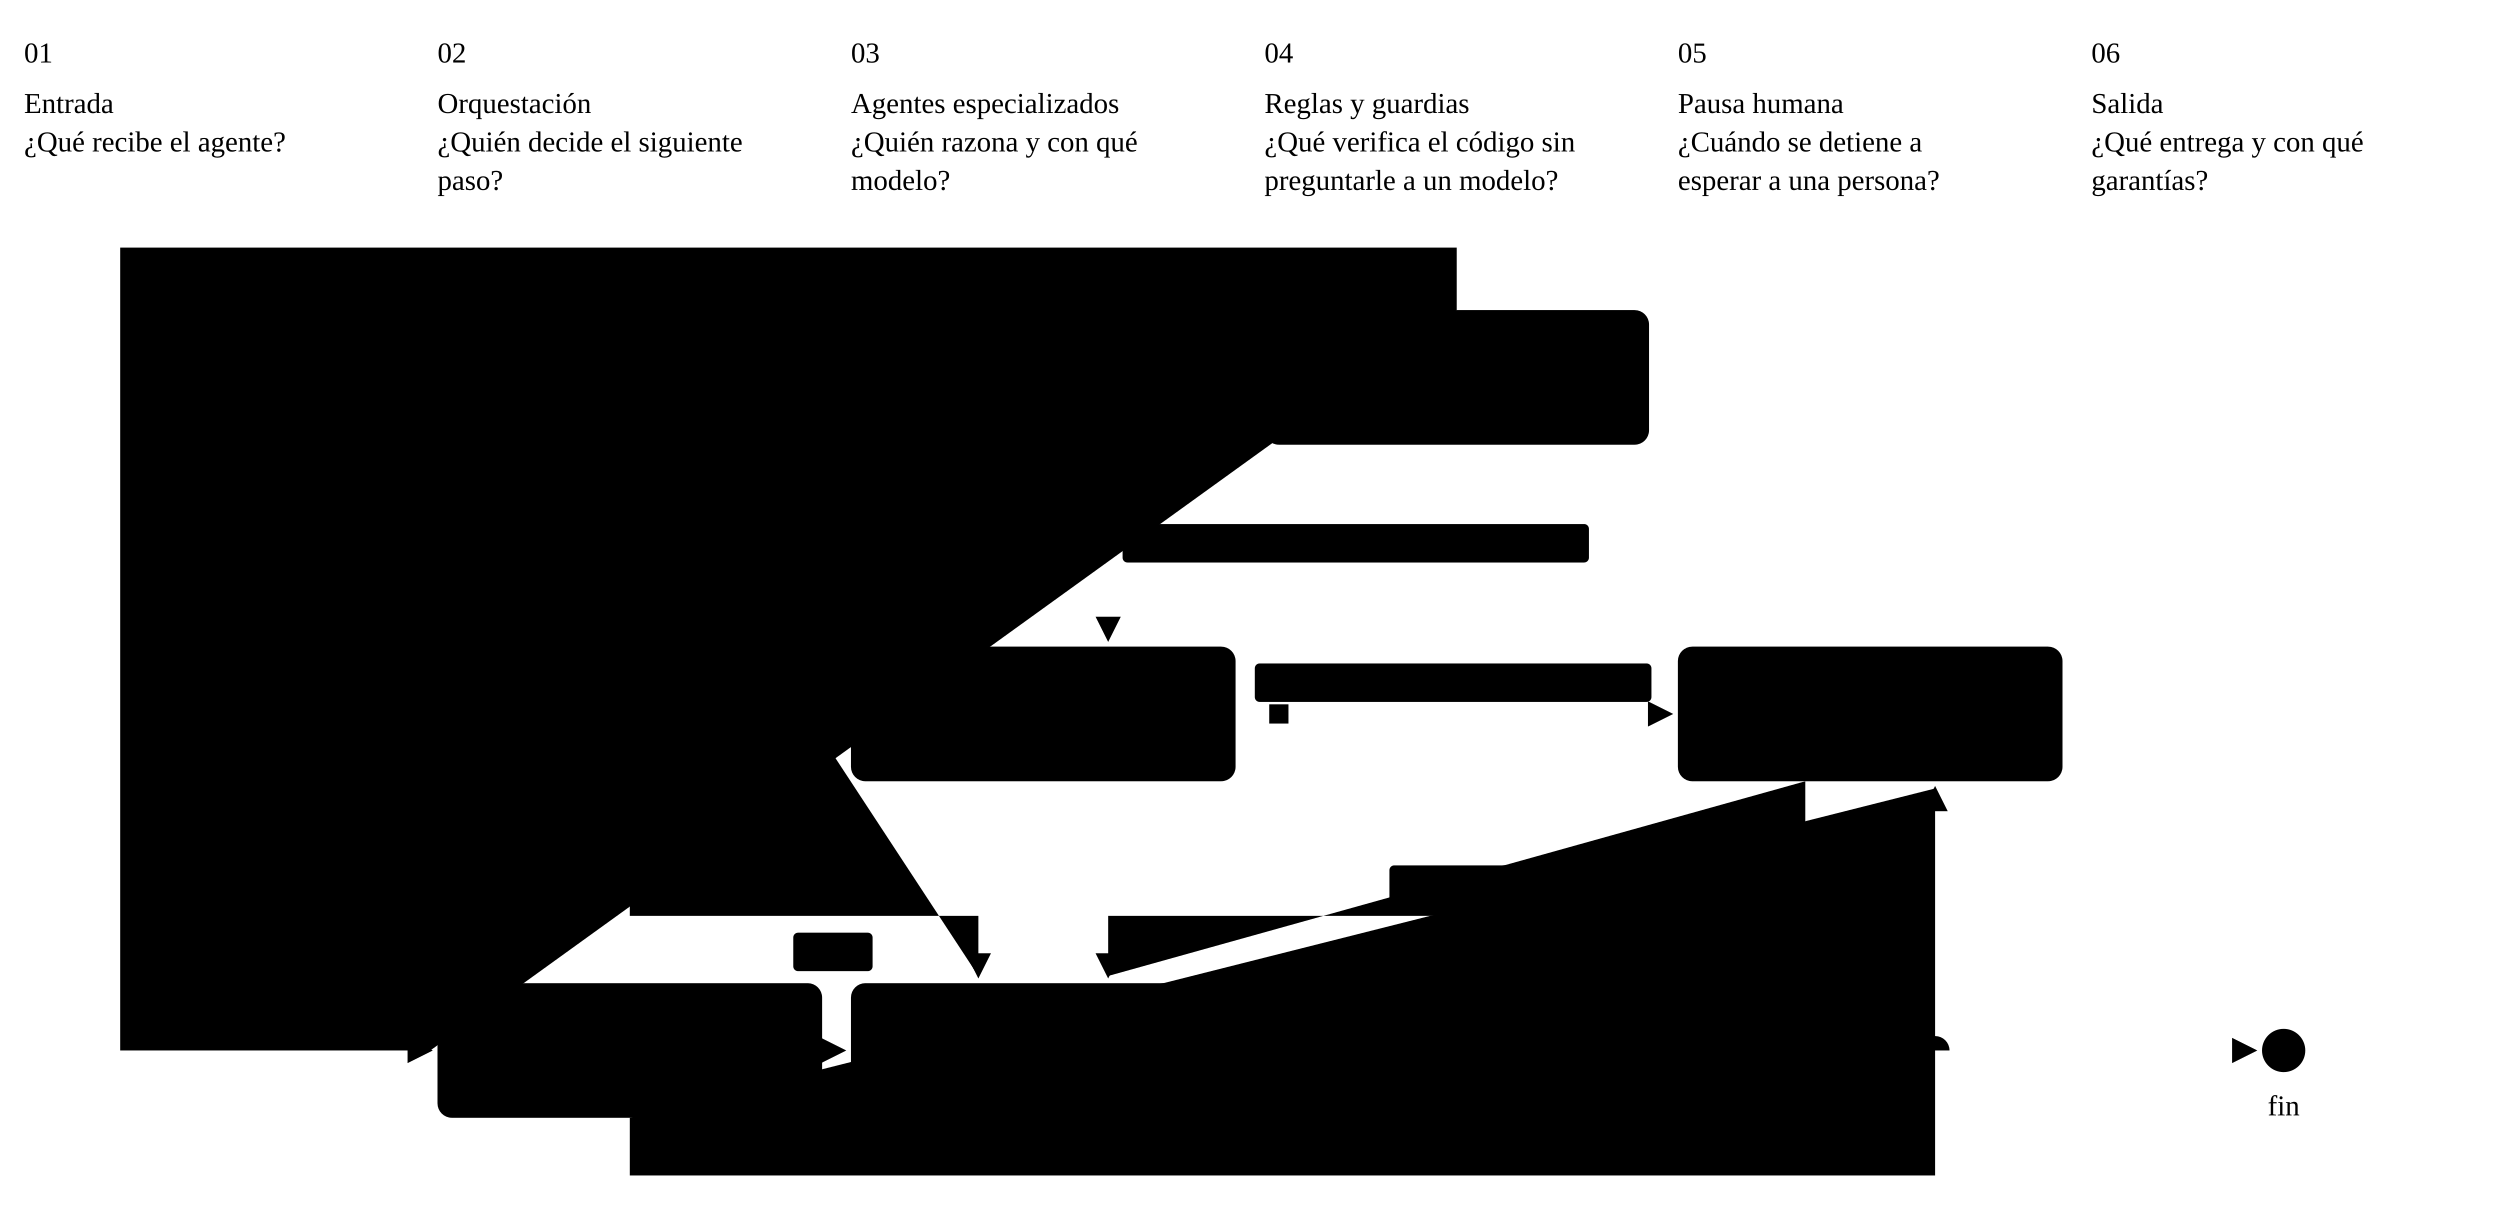
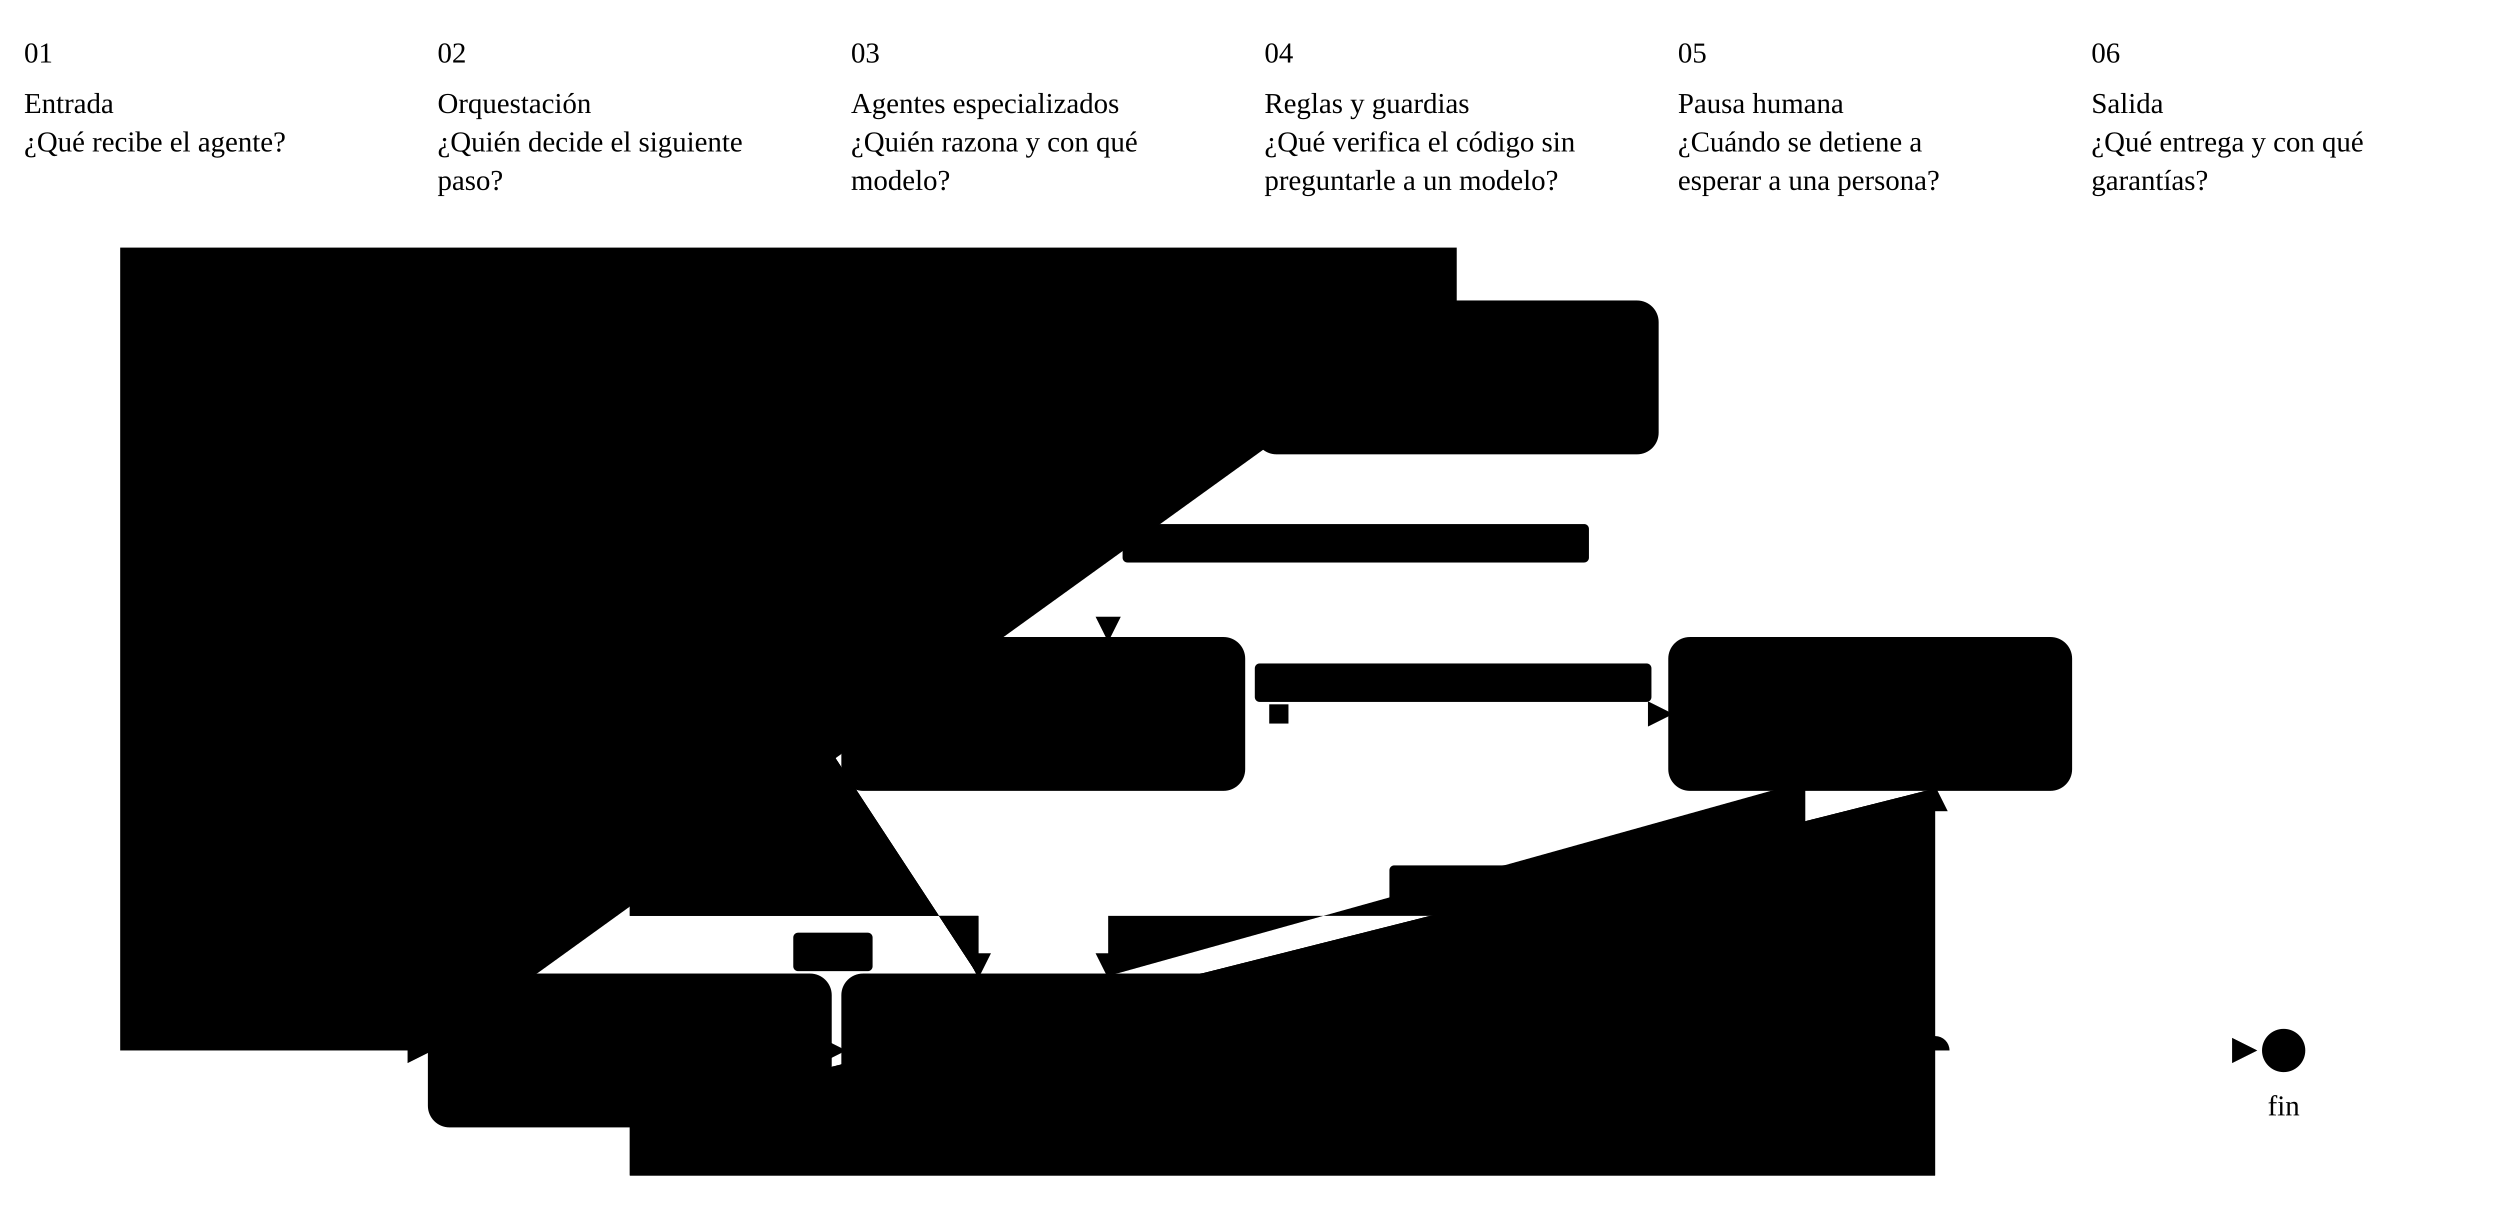
<svg xmlns="http://www.w3.org/2000/svg" viewBox="0 0 1040 503" width="1040" height="503" class="visor" lang="es" role="graphics-document document" aria-labelledby="visor-a-t visor-a-d" data-visor="visor-a">
  <defs>
    <marker id="visor-a-punta" viewBox="0 0 10 10" refX="9" refY="5" markerUnits="userSpaceOnUse" markerWidth="10.5" markerHeight="10.5" orient="auto-start-reverse">
      <path class="punta" d="M0,0 L10,5 L0,10 z" />
    </marker>
  </defs>
  <g class="d-guia" aria-hidden="true">
    <path d="M176,89 V495 M348,89 V495 M520,89 V495 M692,89 V495 M864,89 V495" />
  </g>
  <g class="d-bandas" aria-hidden="true">
    <g class="d-banda-cab" data-banda="entrada" data-columna="10">
      <text class="d-banda-num" x="10" y="26">01</text>
      <text class="d-banda-nombre" x="10" y="47">Entrada</text>
      <text class="d-banda-preg" x="10" y="63">¿Qué recibe el agente?</text>
    </g>
    <g class="d-banda-cab" data-banda="orquestacion" data-columna="182">
      <text class="d-banda-num" x="182" y="26">02</text>
      <text class="d-banda-nombre" x="182" y="47">Orquestación</text>
      <text class="d-banda-preg" x="182" y="63">¿Quién decide el siguiente</text>
      <text class="d-banda-preg" x="182" y="79">paso?</text>
    </g>
    <g class="d-banda-cab" data-banda="agentes" data-columna="354">
      <text class="d-banda-num" x="354" y="26">03</text>
      <text class="d-banda-nombre" x="354" y="47">Agentes especializados</text>
      <text class="d-banda-preg" x="354" y="63">¿Quién razona y con qué</text>
      <text class="d-banda-preg" x="354" y="79">modelo?</text>
    </g>
    <g class="d-banda-cab" data-banda="reglas" data-columna="526">
      <text class="d-banda-num" x="526" y="26">04</text>
      <text class="d-banda-nombre" x="526" y="47">Reglas y guardias</text>
      <text class="d-banda-preg" x="526" y="63">¿Qué verifica el código sin</text>
      <text class="d-banda-preg" x="526" y="79">preguntarle a un modelo?</text>
    </g>
    <g class="d-banda-cab" data-banda="pausa-humana" data-columna="698">
      <text class="d-banda-num" x="698" y="26">05</text>
      <text class="d-banda-nombre" x="698" y="47">Pausa humana</text>
      <text class="d-banda-preg" x="698" y="63">¿Cuándo se detiene a</text>
      <text class="d-banda-preg" x="698" y="79">esperar a una persona?</text>
    </g>
    <g class="d-banda-cab" data-banda="salida" data-columna="870">
      <text class="d-banda-num" x="870" y="26">06</text>
      <text class="d-banda-nombre" x="870" y="47">Salida</text>
      <text class="d-banda-preg" x="870" y="63">¿Qué entrega y con qué</text>
      <text class="d-banda-preg" x="870" y="79">garantías?</text>
    </g>
  </g>
  <g class="d-flujo" id="visor-a-l-aclaracion-a-extractor-defecto" data-modo="condicional" data-origen="aclaracion" data-destino="extractor" data-flujos="aclaracion-a-extractor-defecto" data-condiciones="rama-por-defecto = true" aria-hidden="true">
    <path d="M407,269 V188" marker-end="url(#visor-a-punta)" />
    <rect class="marcador" x="403" y="247" width="8" height="8" />
    <rect class="et-fondo" x="413" y="221" width="33" height="16" rx="2" />
    <text class="suave" x="416" y="233">si no</text>
  </g>
  <g class="d-flujo" id="visor-a-l-extractor-a-aclaracion" data-modo="condicional" data-origen="extractor" data-destino="aclaracion" data-flujos="extractor-a-aclaracion-r1" data-condiciones="campos-faltantes-count &gt; 0" data-sel-id="l-extractor-a-aclaracion" tabindex="0" role="button" aria-label="extractor → aclaracion: campos_faltantes_count &gt; 0">
+     <path class="halo" d="M461,185 V266" />
    <path d="M461,185 V266" marker-end="url(#visor-a-punta)" />
    <rect class="marcador" x="457" y="199" width="8" height="8" />
    <rect class="et-fondo" x="467" y="218" width="194" height="16" rx="2" />
    <text class="regla" x="470" y="230">campos_faltantes_count &gt; 0</text>
  </g>
  <g class="d-flujo" id="visor-a-l-decision-a-redactor-defecto" data-modo="condicional" data-origen="decision" data-destino="redactor" data-flujos="decision-a-redactor-defecto" data-condiciones="rama-por-defecto = true" aria-hidden="true">
    <path d="M342,437 H351" marker-end="url(#visor-a-punta)" />
    <rect class="et-fondo" x="330" y="388" width="33" height="16" rx="2" />
    <text class="suave" x="333" y="400">si no</text>
  </g>
  <g class="d-flujo" id="visor-a-l-enrutador-a-extractor-defecto" data-modo="condicional" data-origen="enrutador" data-destino="extractor" data-flujos="enrutador-a-extractor-defecto" data-condiciones="rama-por-defecto = true" aria-hidden="true">
    <path d="M342,157 H351" marker-end="url(#visor-a-punta)" />
    <rect class="et-fondo" x="330" y="108" width="33" height="16" rx="2" />
    <text class="suave" x="333" y="120">si no</text>
  </g>
  <g class="d-flujo" id="visor-a-l-extractor-a-verificador-cobertura-defecto" data-modo="condicional" data-origen="extractor" data-destino="verificador-cobertura" data-flujos="extractor-a-verificador-cobertura-defecto" data-condiciones="rama-por-defecto = true" aria-hidden="true">
    <path d="M514,157 H523" marker-end="url(#visor-a-punta)" />
    <rect class="et-fondo" x="502" y="108" width="33" height="16" rx="2" />
    <text class="suave" x="505" y="120">si no</text>
  </g>
  <g class="d-flujo" id="visor-a-l-inicio-a-enrutador" data-modo="secuencia" data-origen="inicio" data-destino="enrutador" aria-hidden="true">
    <path d="M99,157 H179" marker-end="url(#visor-a-punta)" />
  </g>
  <g class="d-flujo" id="visor-a-l-redactor-a-guardia-salida" data-modo="secuencia" data-origen="redactor" data-destino="guardia-salida" data-flujos="redactor-a-guardia-salida" aria-hidden="true">
    <path d="M514,437 H523" marker-end="url(#visor-a-punta)" />
  </g>
  <g class="d-flujo" id="visor-a-l-aclaracion-a-pausa-humana" data-modo="condicional" data-origen="aclaracion" data-destino="pausa-humana" data-flujos="aclaracion-a-pausa-humana-r1" data-condiciones="ciclos-aclaracion &gt;= U3" data-sel-id="l-aclaracion-a-pausa-humana" tabindex="0" role="button" aria-label="aclaracion → pausa_humana: ciclos_aclaracion ≥ U3">
+     <path class="halo" d="M514,297 H695" />
    <path d="M514,297 H695" marker-end="url(#visor-a-punta)" />
    <rect class="marcador" x="528" y="293" width="8" height="8" />
    <rect class="et-fondo" x="522" y="276" width="165" height="16" rx="2" />
    <text class="regla" x="525" y="288">ciclos_aclaracion ≥ U3</text>
  </g>
  <g class="d-flujo" id="visor-a-l-guardia-salida-a-fin" data-modo="secuencia" data-origen="guardia-salida" data-destino="fin" aria-hidden="true">
    <path d="M686,437 H799 A6,6 0 0 1 811,437 H938" marker-end="url(#visor-a-punta)" />
  </g>
  <g class="d-flujo" id="visor-a-l-enrutador-a-redactor" data-modo="condicional" data-origen="enrutador" data-destino="redactor" data-flujos="enrutador-a-redactor-r1 enrutador-a-redactor-r2" data-condiciones="tipo-atencion = urgencia|servicio-exento = true" data-sel-id="l-enrutador-a-redactor" tabindex="0" role="button" aria-label="enrutador → redactor: tipo_atencion = urgencia o servicio_exento = true">
+     <path class="halo" d="M262,185 V381 H407 V406" />
    <path d="M262,185 V381 H407 V406" marker-end="url(#visor-a-punta)" />
    <rect class="marcador" x="258" y="199" width="8" height="8" />
    <rect class="et-fondo" x="70" y="267" width="186" height="32" rx="2" />
    <text class="regla" x="73" y="279">tipo_atencion = urgencia</text>
    <text class="regla" x="73" y="295">o servicio_exento = true</text>
  </g>
  <g class="d-flujo" id="visor-a-l-pausa-humana-a-redactor" data-modo="reanudacion" data-origen="pausa-humana" data-destino="redactor" data-flujos="pausa-humana-a-redactor" aria-hidden="true">
    <path d="M751,325 V381 H461 V406" marker-end="url(#visor-a-punta)" />
    <rect class="et-fondo" x="578" y="360" width="55" height="16" rx="2" />
    <text class="suave" x="581" y="372">reanuda</text>
  </g>
  <g class="d-flujo" id="visor-a-l-verificador-cobertura-a-decision" data-modo="secuencia" data-origen="verificador-cobertura" data-destino="decision" data-flujos="verificador-cobertura-a-decision" aria-hidden="true">
    <path d="M606,129 V103 H50 V437 H179" marker-end="url(#visor-a-punta)" />
  </g>
  <g class="d-flujo" id="visor-a-l-decision-a-pausa-humana" data-modo="condicional" data-origen="decision" data-destino="pausa-humana" data-flujos="decision-a-pausa-humana-r1 decision-a-pausa-humana-r2 decision-a-pausa-humana-r3 decision-a-pausa-humana-r4 decision-a-pausa-humana-r5" data-condiciones="senal-confianza &lt; U1|costo-estimado &gt; U2|contradiccion-orden-texto = true|propuesta = negar|texas-y-no-aprobar = true" data-sel-id="l-decision-a-pausa-humana" tabindex="0" role="button" aria-label="decision → pausa_humana: 5 reglas: U1 · U2 · contradicción · negar · Texas">
+     <path class="halo" d="M262,465 V489 H805 V328" />
    <path d="M262,465 V489 H805 V328" marker-end="url(#visor-a-punta)" />
    <rect class="et-fondo" x="354" y="468" width="359" height="16" rx="2" />
    <text class="regla" x="357" y="480">5 reglas: U1 · U2 · contradicción · negar · Texas</text>
  </g>
  <g class="d-terminal" id="visor-a-inicio" aria-hidden="true">
    <circle cx="90" cy="157" r="9" />
    <text x="90" y="184" text-anchor="middle">solicitud</text>
  </g>
  <g class="d-terminal fin" id="visor-a-fin" aria-hidden="true">
    <circle cx="950" cy="437" r="9" />
    <circle class="centro" cx="950" cy="437" r="4.5" />
    <text x="950" y="464" text-anchor="middle">fin</text>
  </g>
  <g class="d-nodo" id="visor-a-n-enrutador" data-nodo-id="enrutador" data-tipo="enrutador" data-sel-id="enrutador" tabindex="0" role="button" aria-label="enrutador: Enrutador">
+     <rect class="foco" x="178" y="125" width="168" height="64" rx="9" />
    <rect class="caja" x="182" y="129" width="160" height="56" rx="6" />
    <rect class="filete" x="183" y="137" width="3" height="40" rx="1.5" />
    <path class="glifo" transform="translate(200,147) scale(0.67)" d="M0,-8 L8,0 L0,8 L-8,0 Z" />
    <text class="cod" x="212" y="151">ENR · 2 reglas</text>
    <text class="nombre" x="194" y="171">enrutador</text>
  </g>
  <g class="d-nodo" id="visor-a-n-decision" data-nodo-id="decision" data-tipo="enrutador" data-sel-id="decision" tabindex="0" role="button" aria-label="decision: Enrutador">
+     <rect class="foco" x="178" y="405" width="168" height="64" rx="9" />
    <rect class="caja" x="182" y="409" width="160" height="56" rx="6" />
    <rect class="filete" x="183" y="417" width="3" height="40" rx="1.5" />
    <path class="glifo" transform="translate(200,427) scale(0.67)" d="M0,-8 L8,0 L0,8 L-8,0 Z" />
    <text class="cod" x="212" y="431">ENR · 5 reglas</text>
    <text class="nombre" x="194" y="451">decision</text>
  </g>
  <g class="d-nodo" id="visor-a-n-extractor" data-nodo-id="extractor" data-tipo="modelo" data-sel-id="extractor" tabindex="0" role="button" aria-label="extractor: Nodo con modelo de lenguaje">
+     <rect class="foco" x="350" y="125" width="168" height="64" rx="9" />
    <rect class="caja" x="354" y="129" width="160" height="56" rx="6" />
    <rect class="filete" x="355" y="137" width="3" height="40" rx="1.5" />
    <path class="glifo" transform="translate(372,147) scale(0.67)" d="M0,-8.2 L2.06,-2.83 L7.8,-2.53 L3.33,1.08 L4.82,6.63 L0,3.5 L-4.82,6.63 L-3.33,1.08 L-7.8,-2.53 L-2.06,-2.83 Z" />
    <text class="cod" x="384" y="151">MOD · sonnet</text>
    <text class="nombre" x="366" y="171">extractor</text>
  </g>
  <g class="d-nodo" id="visor-a-n-aclaracion" data-nodo-id="aclaracion" data-tipo="modelo" data-sel-id="aclaracion" tabindex="0" role="button" aria-label="aclaracion: Nodo con modelo de lenguaje">
+     <rect class="foco" x="350" y="265" width="168" height="64" rx="9" />
    <rect class="caja" x="354" y="269" width="160" height="56" rx="6" />
    <rect class="filete" x="355" y="277" width="3" height="40" rx="1.5" />
    <path class="glifo" transform="translate(372,287) scale(0.67)" d="M0,-8.2 L2.06,-2.83 L7.8,-2.53 L3.33,1.08 L4.82,6.63 L0,3.5 L-4.82,6.63 L-3.33,1.08 L-7.8,-2.53 L-2.06,-2.83 Z" />
    <text class="cod" x="384" y="291">MOD · sonnet</text>
    <text class="nombre" x="366" y="311">aclaracion</text>
  </g>
  <g class="d-nodo" id="visor-a-n-redactor" data-nodo-id="redactor" data-tipo="modelo" data-sel-id="redactor" tabindex="0" role="button" aria-label="redactor: Nodo con modelo de lenguaje">
+     <rect class="foco" x="350" y="405" width="168" height="64" rx="9" />
    <rect class="caja" x="354" y="409" width="160" height="56" rx="6" />
    <rect class="filete" x="355" y="417" width="3" height="40" rx="1.5" />
    <path class="glifo" transform="translate(372,427) scale(0.67)" d="M0,-8.2 L2.06,-2.83 L7.8,-2.53 L3.33,1.08 L4.82,6.63 L0,3.5 L-4.82,6.63 L-3.33,1.08 L-7.8,-2.53 L-2.06,-2.83 Z" />
    <text class="cod" x="384" y="431">MOD · sonnet</text>
    <text class="nombre" x="366" y="451">redactor</text>
  </g>
  <g class="d-nodo" id="visor-a-n-verificador-cobertura" data-nodo-id="verificador-cobertura" data-tipo="regla" data-sel-id="verificador-cobertura" tabindex="0" role="button" aria-label="verificador_cobertura: Regla determinista">
+     <rect class="foco" x="522" y="125" width="168" height="64" rx="9" />
    <rect class="caja" x="526" y="129" width="160" height="56" rx="6" />
    <rect class="filete" x="527" y="137" width="3" height="40" rx="1.5" />
    <path class="glifo" transform="translate(544,147) scale(0.67)" d="M0,-8 L6.93,-4 L6.93,4 L0,8 L-6.93,4 L-6.93,-4 Z" />
    <text class="cod" x="556" y="151">REG</text>
    <text class="nombre" x="538" y="171">verificador_cobertura</text>
  </g>
  <g class="d-nodo" id="visor-a-n-guardia-salida" data-nodo-id="guardia-salida" data-tipo="regla" data-sel-id="guardia-salida" tabindex="0" role="button" aria-label="guardia_salida: Regla determinista">
+     <rect class="foco" x="522" y="405" width="168" height="64" rx="9" />
    <rect class="caja" x="526" y="409" width="160" height="56" rx="6" />
    <rect class="filete" x="527" y="417" width="3" height="40" rx="1.5" />
    <path class="glifo" transform="translate(544,427) scale(0.67)" d="M0,-8 L6.93,-4 L6.93,4 L0,8 L-6.93,4 L-6.93,-4 Z" />
    <text class="cod" x="556" y="431">REG</text>
    <text class="nombre" x="538" y="451">guardia_salida</text>
  </g>
  <g class="d-nodo" id="visor-a-n-pausa-humana" data-nodo-id="pausa-humana" data-tipo="pausa-humana" data-sel-id="pausa-humana" tabindex="0" role="button" aria-label="pausa_humana: Pausa humana">
+     <rect class="foco" x="694" y="265" width="168" height="64" rx="9" />
    <rect class="caja" x="698" y="269" width="160" height="56" rx="6" />
    <rect class="filete" x="699" y="277" width="3" height="40" rx="1.5" />
    <path class="glifo" transform="translate(716,287) scale(0.67)" d="M-6.5,-6.5 H6.5 V6.5 H-6.5 Z" />
    <text class="cod" x="728" y="291">HUM · auditor</text>
    <text class="nombre" x="710" y="311">pausa_humana</text>
  </g>
</svg>
